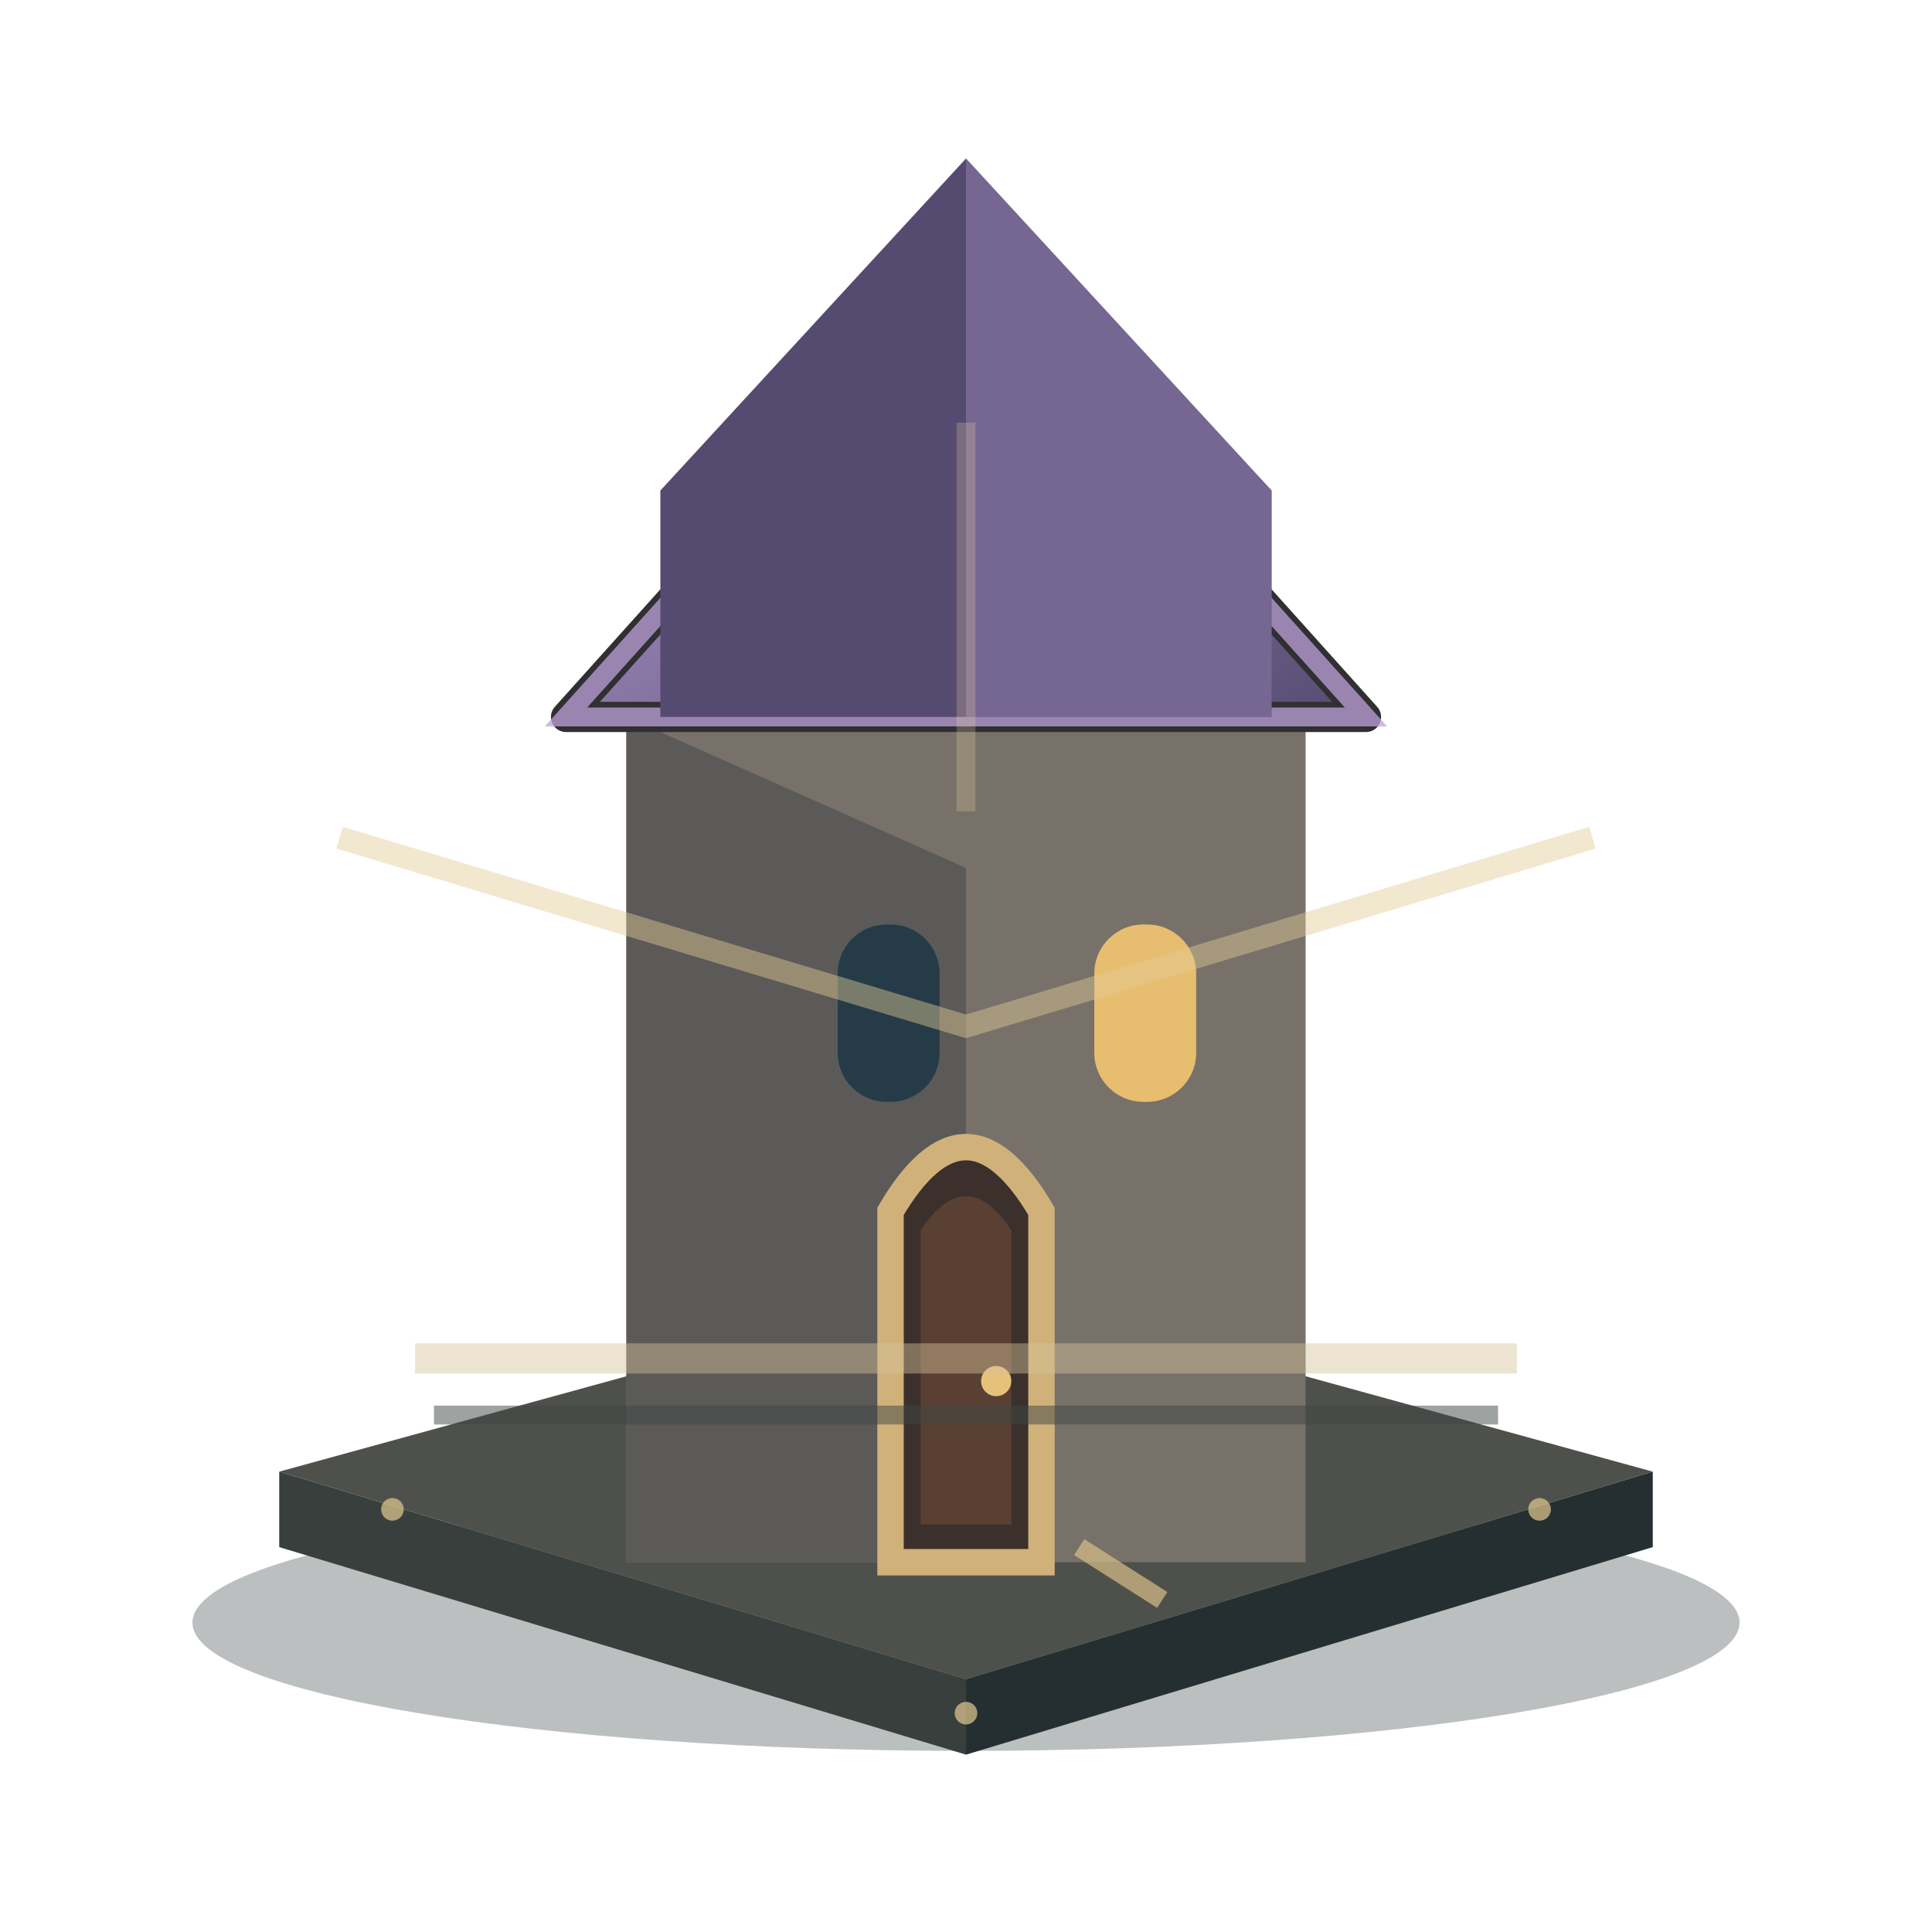
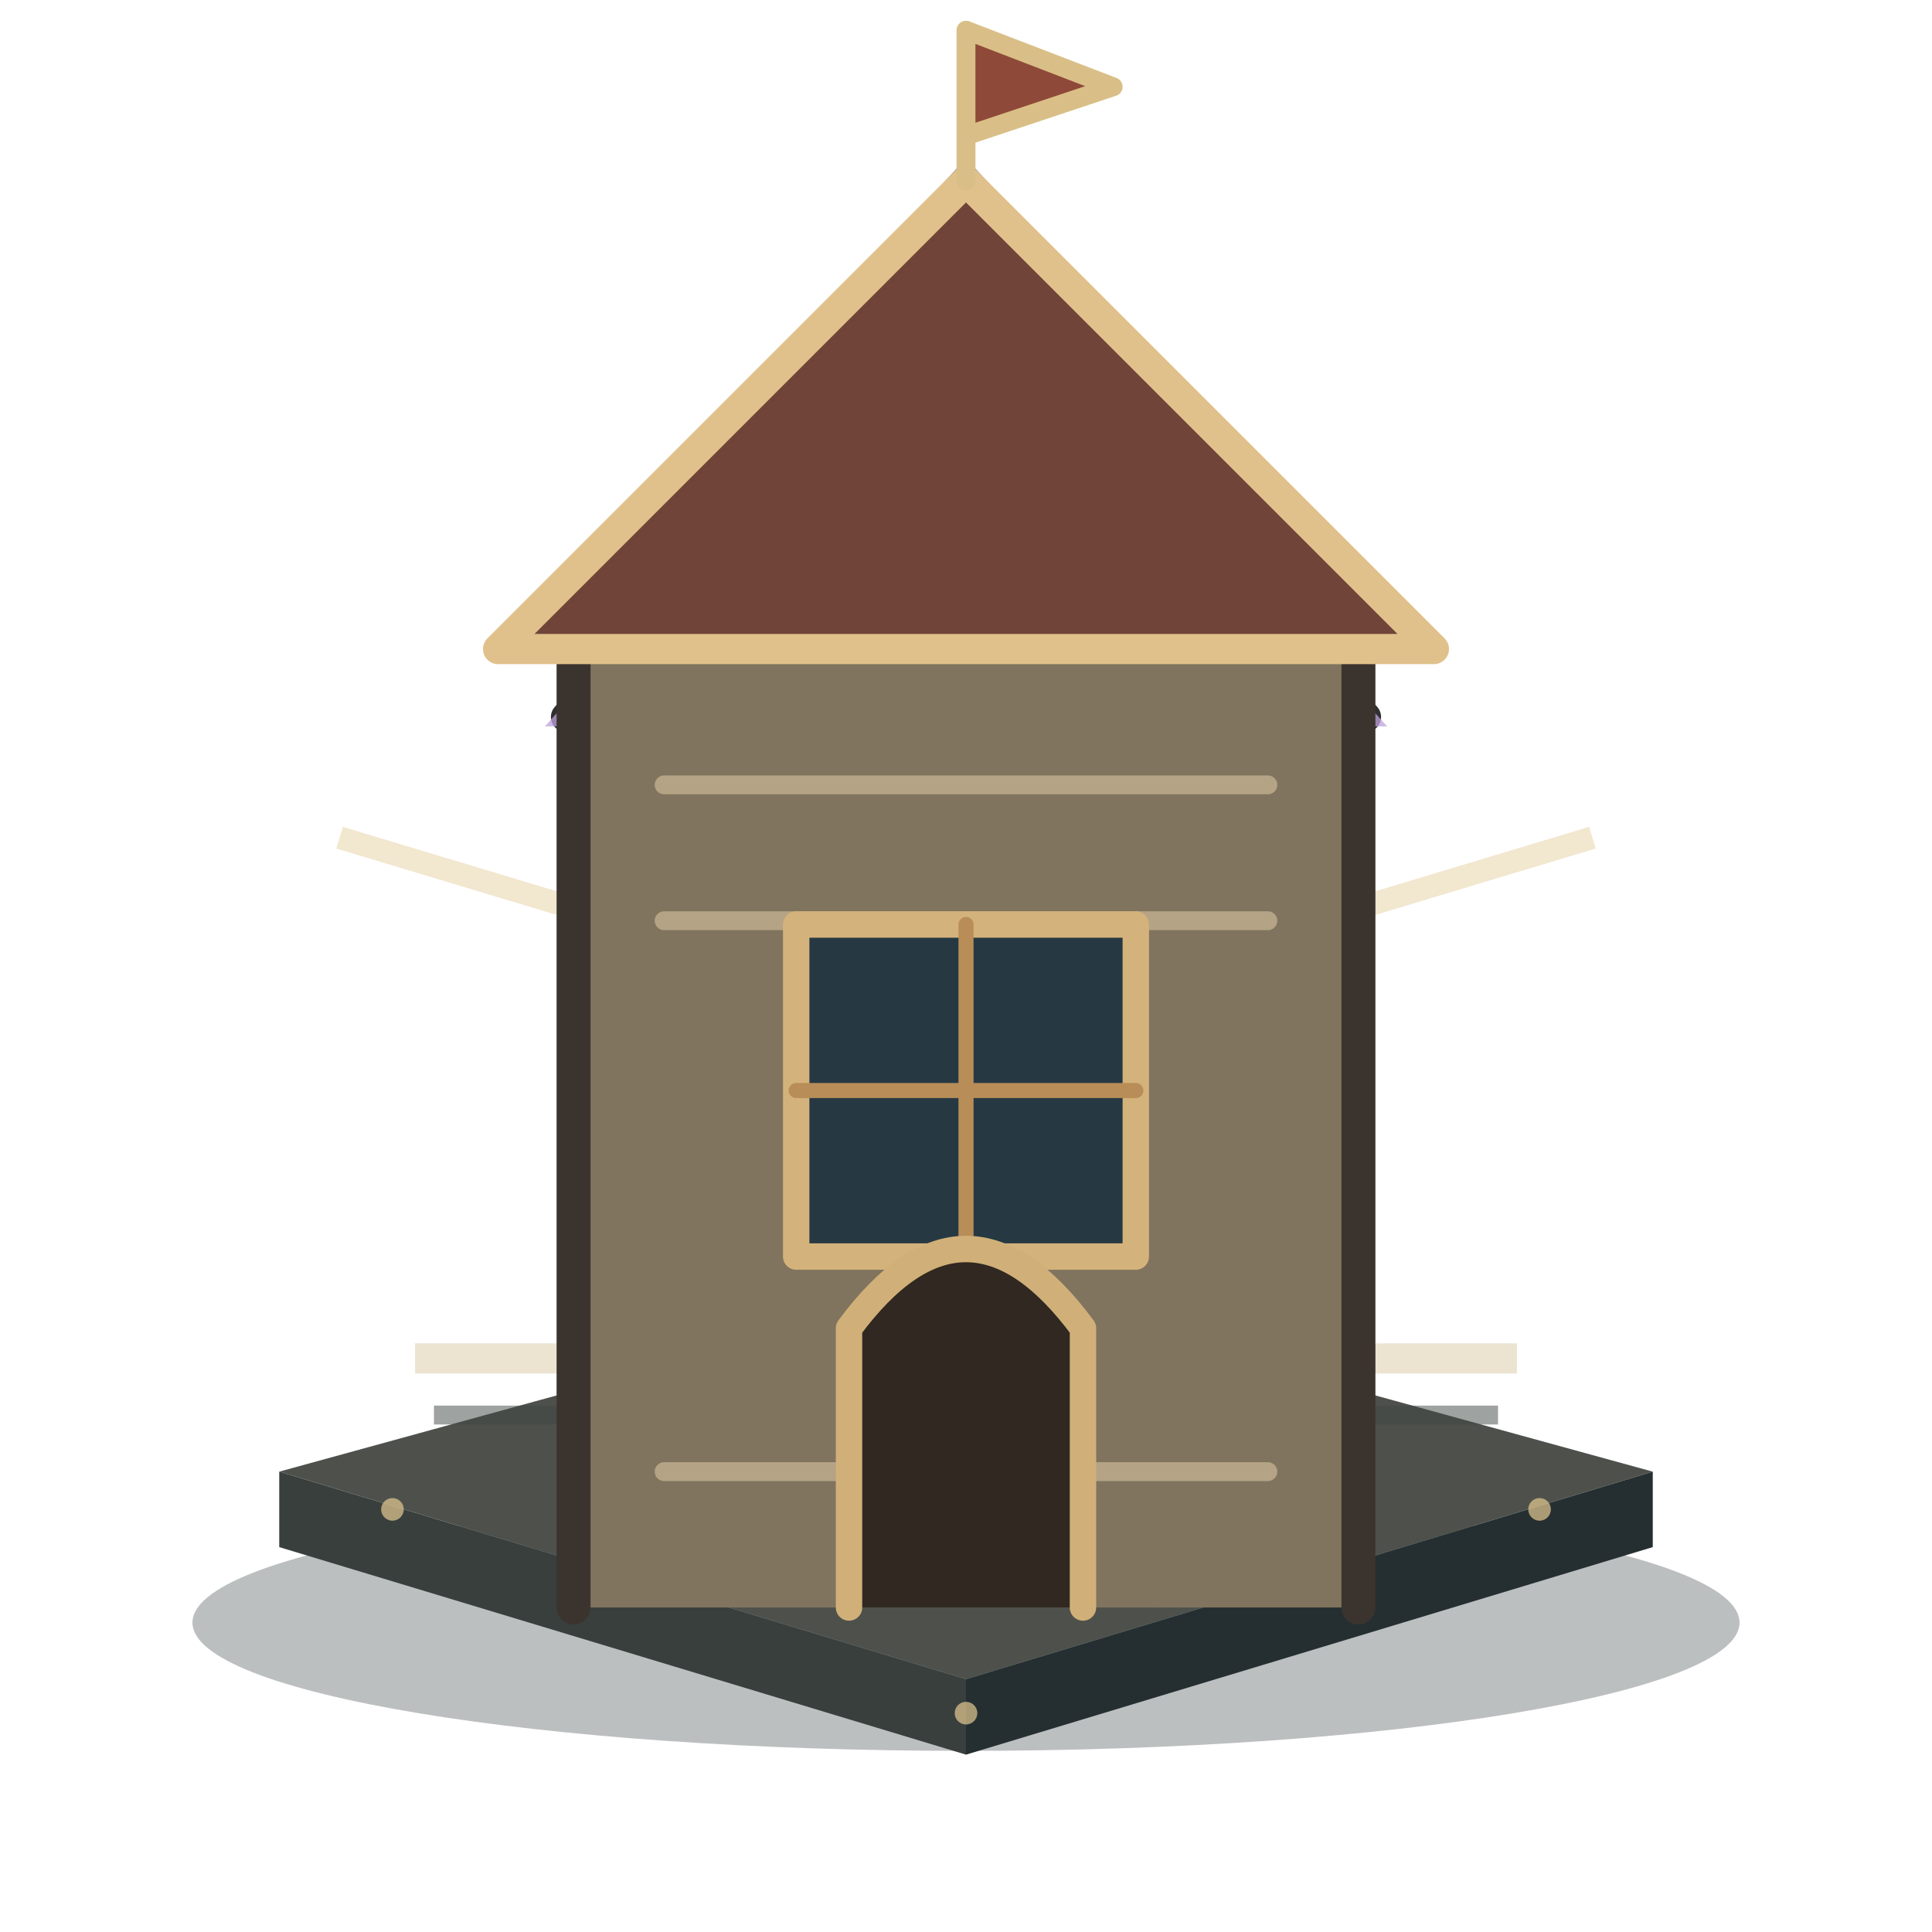
<svg xmlns="http://www.w3.org/2000/svg" width="512" height="512" viewBox="0 0 512 512" role="img" aria-labelledby="title desc">
  <defs>
    <linearGradient id="stone" x1="0" y1="0" x2="1" y2="1">
      <stop stop-color="#b7aa91" />
      <stop offset="1" stop-color="#615e58" />
    </linearGradient>
    <linearGradient id="roof" x1="0" y1="0" x2="1" y2="1">
      <stop stop-color="#bda2dc" />
      <stop offset="1" stop-color="#554b70" />
    </linearGradient>
    <linearGradient id="light" x1="0" y1="0" x2="0" y2="1">
      <stop stop-color="#fff0bd" />
      <stop offset="1" stop-color="#d58d45" />
    </linearGradient>
  </defs>
  <ellipse cx="256" cy="430" rx="205" ry="34" fill="#10191b" opacity=".28" />
  <path d="M74 390 L256 445 L438 390 L256 340Z" fill="#4e514b" />
  <path d="M74 390 L256 445 V465 L74 410Z" fill="#383f3d" />
  <path d="M256 445 L438 390 V410 L256 465Z" fill="#252f31" />
  <path d="M166 190 H346 V414 H166Z" fill="#77716a" />
  <path d="M166 190 L256 230 V414 H166Z" fill="#5b5a58" />
  <path d="M150 190 L256 72 L362 190 Z" fill="url(#roof)" stroke="#302f31" stroke-width="8" stroke-linejoin="round" />
  <path d="M150 190 L256 72 L362 190 Z" fill="none" stroke="#bda2dc" stroke-width="5" opacity=".75" />
  <path d="M175 190 V130 L256 42 L337 130 V190Z" fill="#554b70" />
  <path d="M256 42 V190 H337 L337 130Z" fill="#bda2dc" opacity=".32" />
  <path d="M236 414 v-93 q20 -34 40 0 v93Z" fill="#3b302b" stroke="#d1b17a" stroke-width="7" />
  <path d="M244 404 v-78 q12 -18 24 0 v78Z" fill="#5a4032" />
  <circle cx="264" cy="366" r="4" fill="#e6c17a" />
  <rect x="222" y="245" width="27" height="47" rx="13" fill="#253c48" />
  <rect x="290" y="245" width="27" height="47" rx="13" fill="#e7bd70" />
  <path d="M110 360 H402" stroke="#d4c19a" stroke-width="8" opacity=".45" />
  <path d="M115 375 H397" stroke="#3d4543" stroke-width="5" opacity=".5" />
  <path d="M90 222 L256 272 L422 222" fill="none" stroke="#e3c994" stroke-width="6" opacity=".45" />
  <path d="M256 112 V215" stroke="#f1d5a0" stroke-width="5" opacity=".25" />
  <path d="M286 410 l22 14" stroke="#d8bd87" stroke-width="5" opacity=".7" />
  <g fill="#e4c991" opacity=".7">
    <circle cx="104" cy="400" r="3" />
    <circle cx="408" cy="400" r="3" />
    <circle cx="256" cy="454" r="3" />
  </g>
+   <g stroke-linecap="round" stroke-linejoin="round">
+     <path d="M152 426V170h208v256" fill="#80745f" stroke="#3b342e" stroke-width="9" />
+     <path d="M132 172l124-124 124 124z" fill="#704438" stroke="#e0c18b" stroke-width="8" />
+     <path d="M176 208h160M176 244h160M176 390h160" stroke="#d7c39c" stroke-width="5" opacity=".6" />
+     <path d="M211 245h90v88h-90z" fill="#263943" stroke="#d4b27b" stroke-width="7" />
+     <path d="M256 245v88m-45-44h90" stroke="#b88d57" stroke-width="4" />
+     <path d="M225 426v-74q31-42 62 0v74" fill="#302821" stroke="#d0b078" stroke-width="7" />
+     <path d="M256 48V8m0 0l39 15-39 13" stroke="#d9bf87" stroke-width="5" fill="#8e4938" />
+   </g>
+   <g data-kindlewake-polish="v1" />
</svg>
